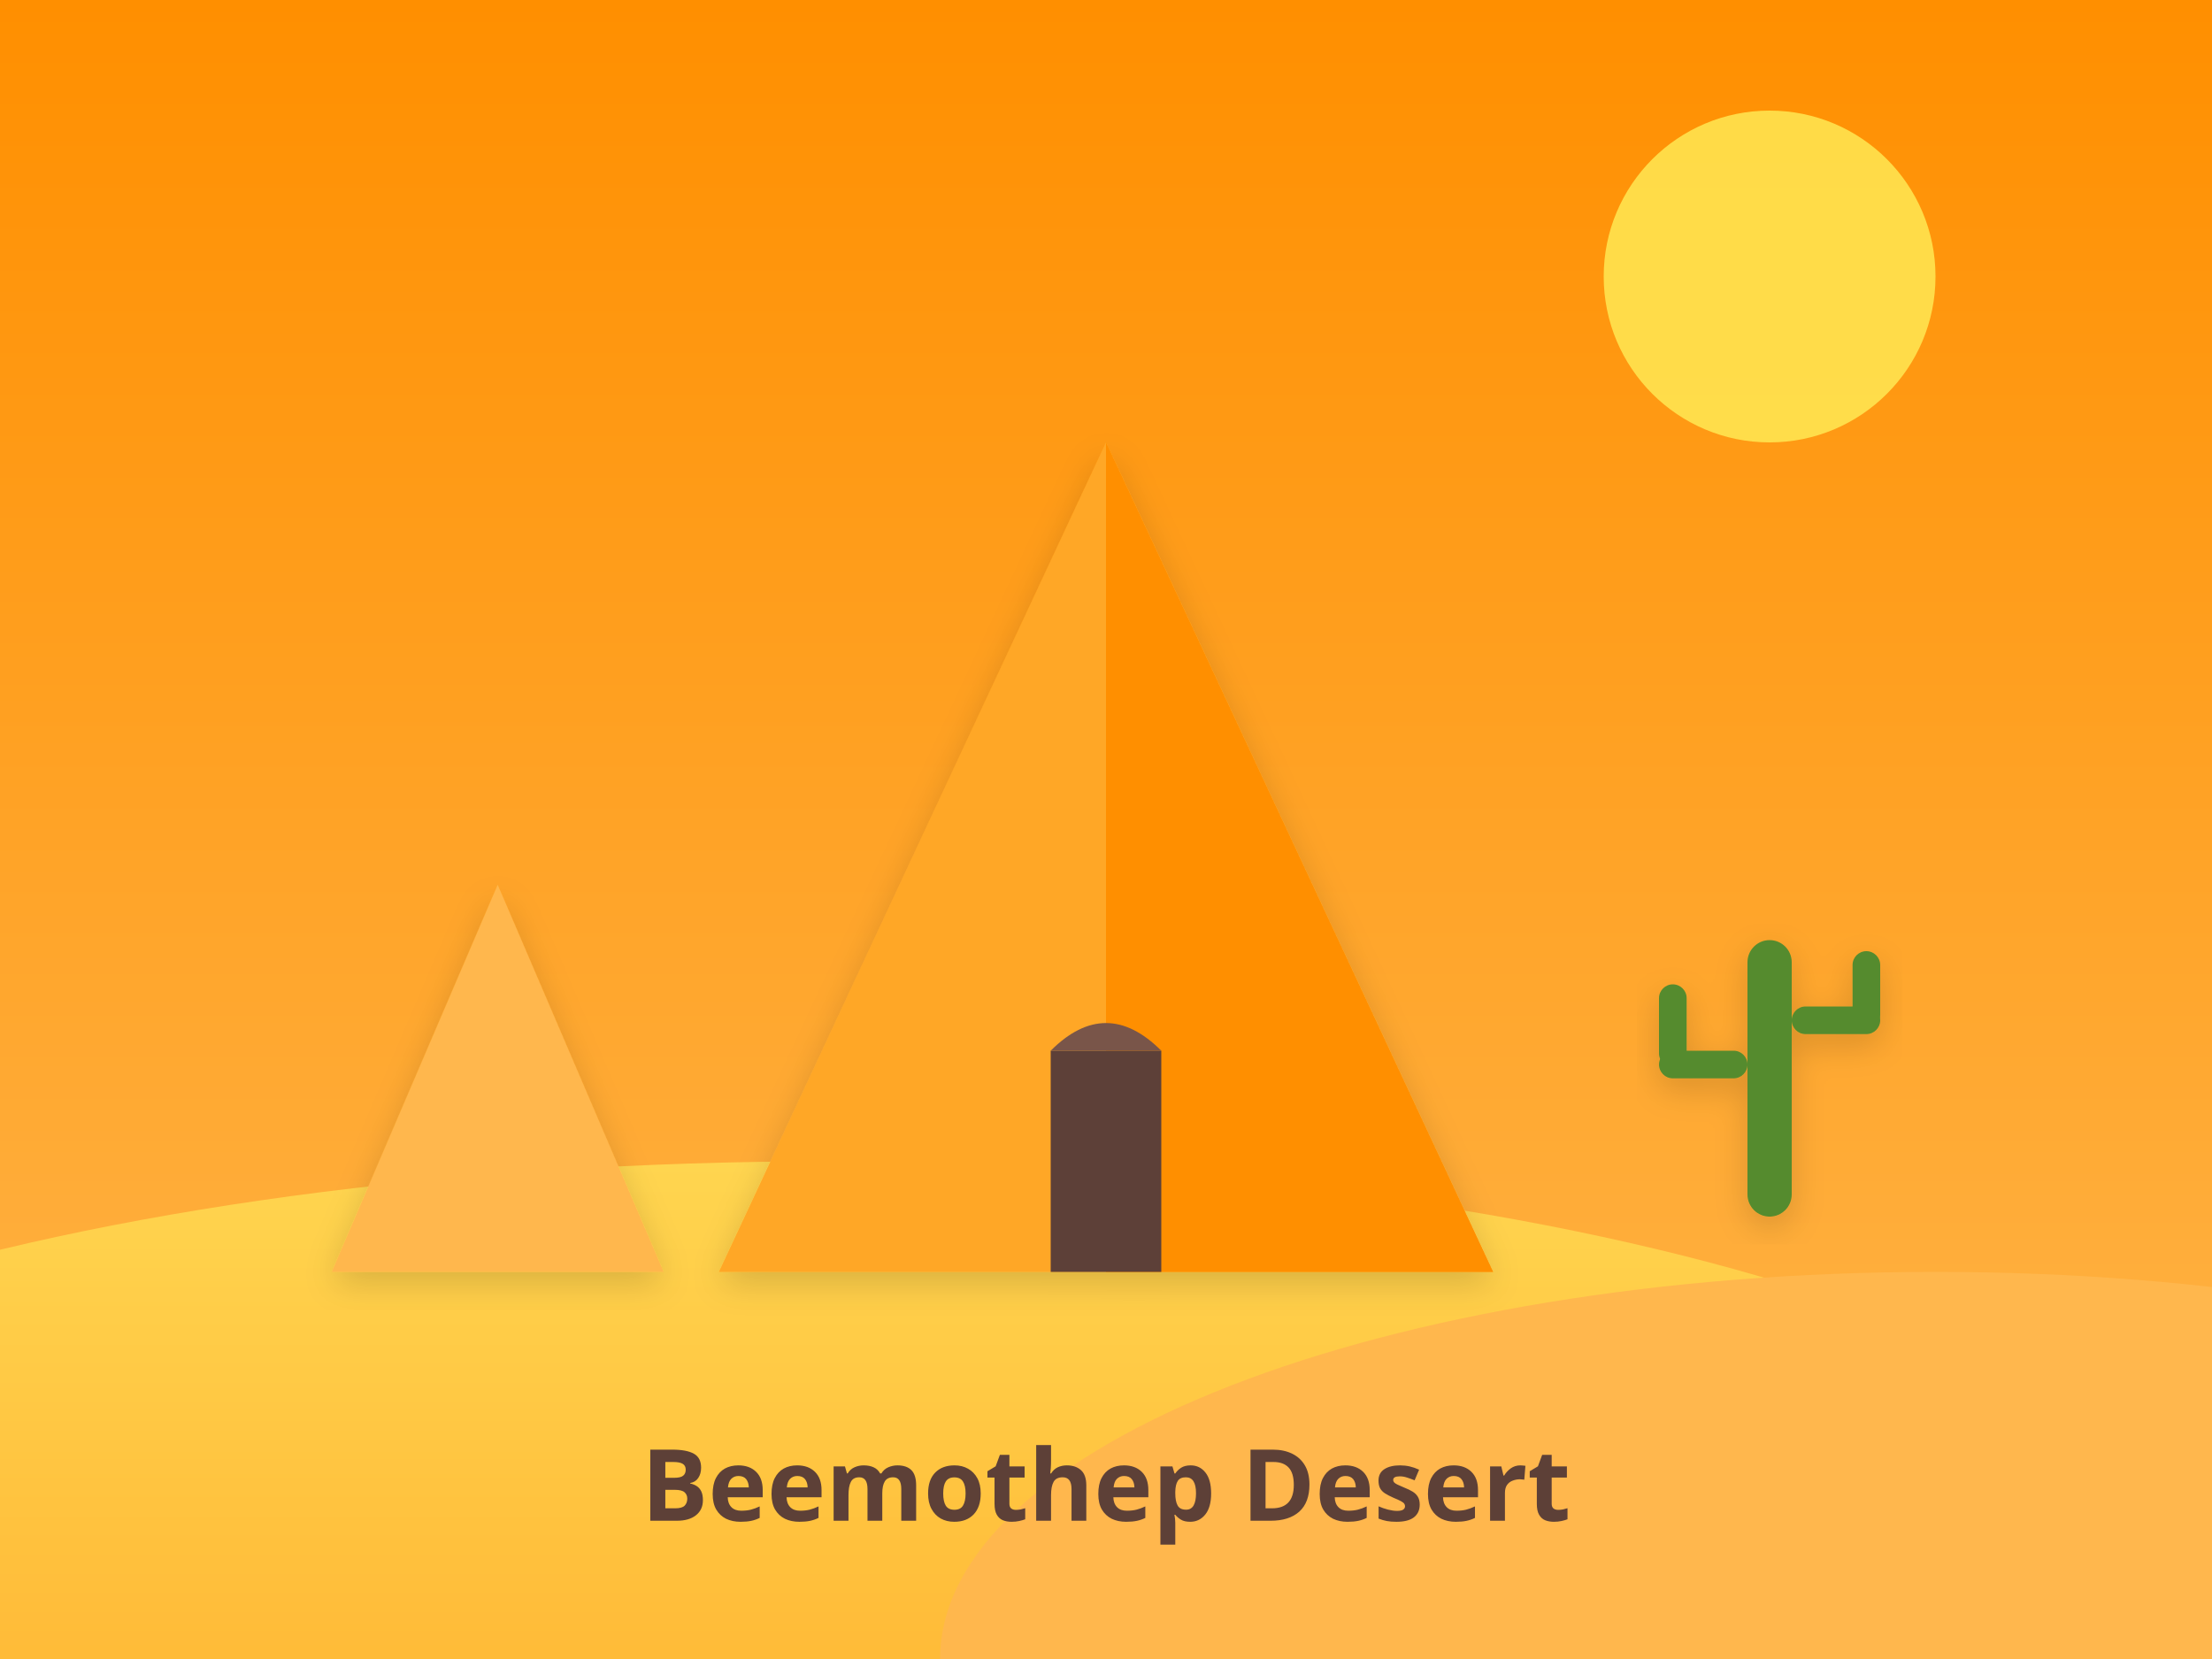
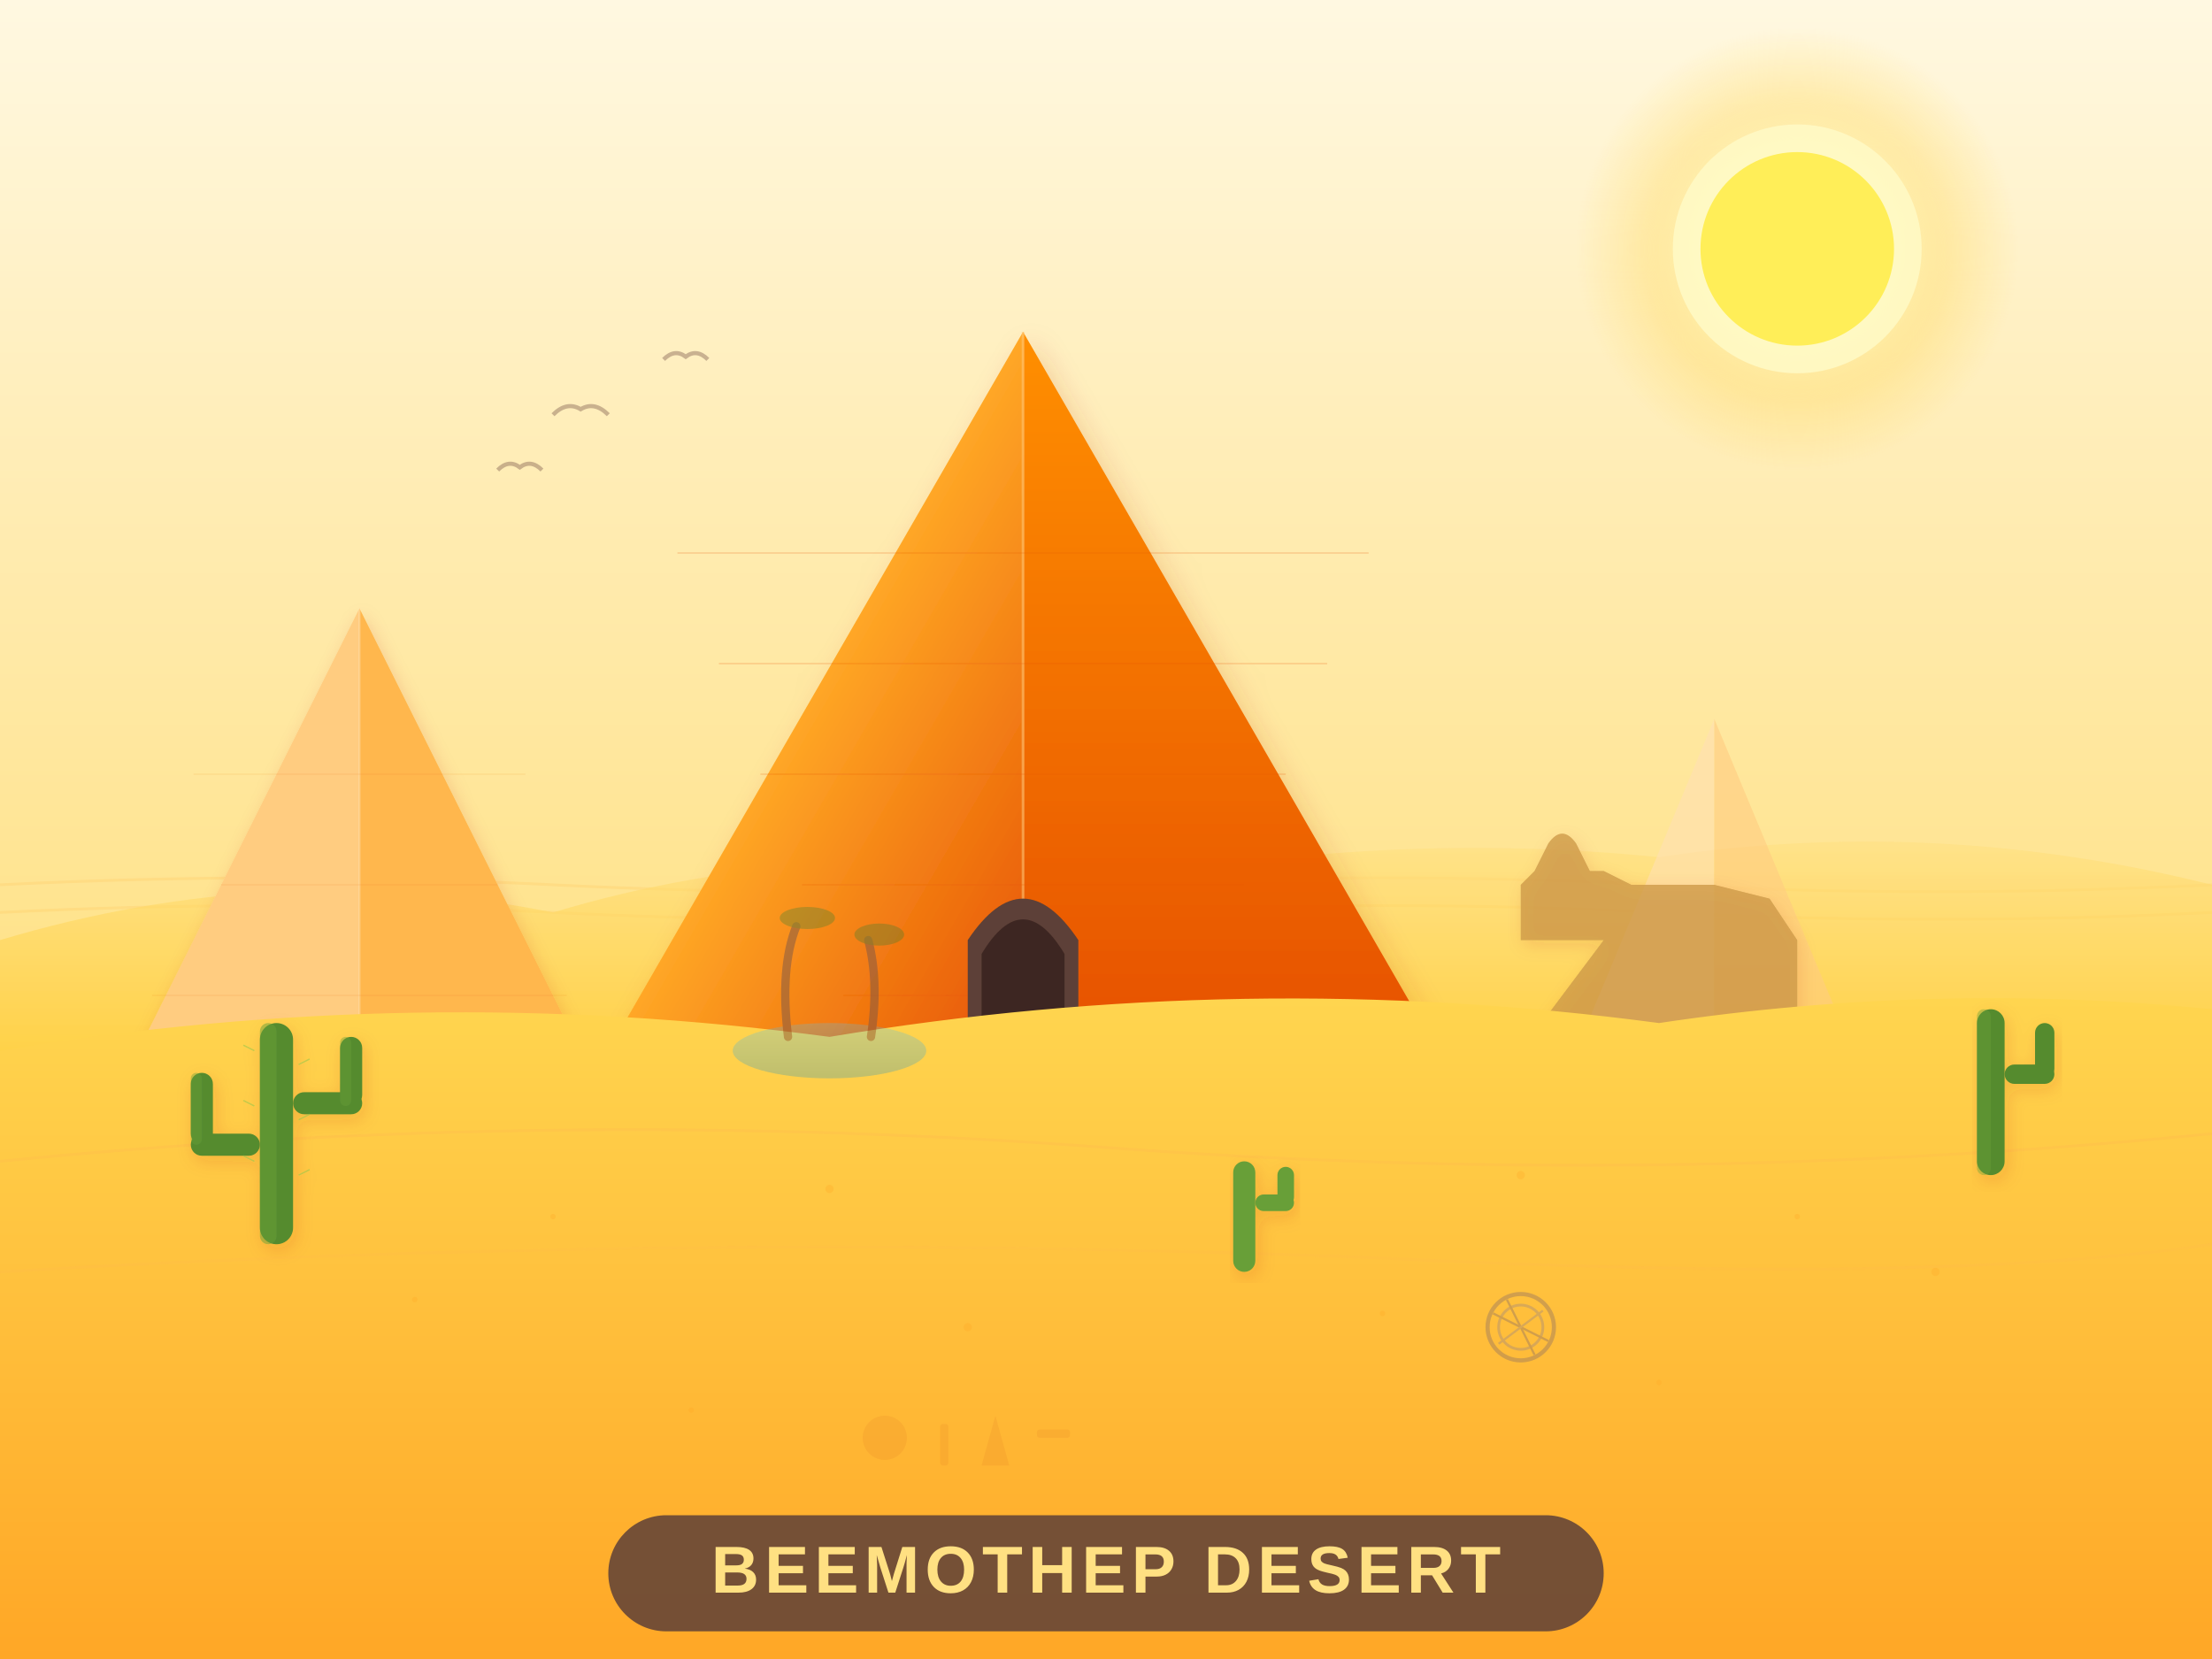
- <svg xmlns="http://www.w3.org/2000/svg" viewBox="0 0 400 300" width="400" height="300">
+ <svg xmlns="http://www.w3.org/2000/svg" viewBox="0 0 800 600" width="800" height="600">
  <defs>
    <linearGradient id="sky" x1="0" y1="0" x2="0" y2="1">
-       <stop offset="0%" stop-color="#FF8F00" />
-       <stop offset="100%" stop-color="#FFB74D" />
+       <stop offset="0%" stop-color="#FFF8E1" />
+       <stop offset="30%" stop-color="#FFECB3" />
+       <stop offset="100%" stop-color="#FFD54F" />
    </linearGradient>
-     <linearGradient id="sand" x1="0" y1="0" x2="0" y2="1">
+     <linearGradient id="sandFar" x1="0" y1="0" x2="0" y2="1">
+       <stop offset="0%" stop-color="#FFE082" />
+       <stop offset="100%" stop-color="#FFC107" />
+     </linearGradient>
+     <linearGradient id="sandNear" x1="0" y1="0" x2="0" y2="1">
      <stop offset="0%" stop-color="#FFD54F" />
      <stop offset="100%" stop-color="#FFA726" />
    </linearGradient>
-     <filter id="s">
-       <feDropShadow dx="0" dy="2" stdDeviation="3" flood-color="#000" flood-opacity="0.15" />
+     <linearGradient id="pyramid1" x1="0" y1="0" x2="1" y2="1">
+       <stop offset="0%" stop-color="#FFB74D" />
+       <stop offset="50%" stop-color="#FFA726" />
+       <stop offset="100%" stop-color="#E65100" />
+     </linearGradient>
+     <linearGradient id="pyramid1shadow" x1="0" y1="0" x2="0" y2="1">
+       <stop offset="0%" stop-color="#FF8F00" />
+       <stop offset="100%" stop-color="#E65100" />
+     </linearGradient>
+     <linearGradient id="pyramid2" x1="0" y1="0" x2="1" y2="1">
+       <stop offset="0%" stop-color="#FFCC80" />
+       <stop offset="100%" stop-color="#FFB74D" />
+     </linearGradient>
+     <radialGradient id="sunGlow" cx="50%" cy="50%" r="50%">
+       <stop offset="0%" stop-color="#FFFFFF" stop-opacity="1" />
+       <stop offset="40%" stop-color="#FFF9C4" stop-opacity="0.8" />
+       <stop offset="70%" stop-color="#FFD54F" stop-opacity="0.3" />
+       <stop offset="100%" stop-color="#FFD54F" stop-opacity="0" />
+     </radialGradient>
+     <linearGradient id="oasis" x1="0" y1="0" x2="0" y2="1">
+       <stop offset="0%" stop-color="#4FC3F7" />
+       <stop offset="100%" stop-color="#0288D1" />
+     </linearGradient>
+     <filter id="shadow">
+       <feDropShadow dx="3" dy="4" stdDeviation="5" flood-color="#BF360C" flood-opacity="0.2" />
+     </filter>
+     <filter id="heatHaze">
+       <feTurbulence baseFrequency="0.02" numOctaves="2" result="turbulence" />
+       <feDisplacementMap in="SourceGraphic" in2="turbulence" scale="2" />
+     </filter>
+     <filter id="softShadow">
+       <feDropShadow dx="1" dy="2" stdDeviation="3" flood-color="#BF360C" flood-opacity="0.15" />
    </filter>
  </defs>
-   <rect width="400" height="300" fill="url(#sky)" />
-   <circle cx="320" cy="50" r="30" fill="#FFEE58" opacity="0.8" />
-   <ellipse cx="150" cy="290" rx="250" ry="80" fill="url(#sand)" />
-   <ellipse cx="350" cy="300" rx="180" ry="70" fill="#FFB74D" />
-   <g filter="url(#s)">
-     <polygon points="200,80 130,230 270,230" fill="#FFA726" />
-     <polygon points="200,80 200,230 270,230" fill="#FF8F00" />
-     <rect x="190" y="190" width="20" height="40" fill="#5D4037" />
-     <path d="M190,190 Q200,180 210,190" fill="#795548" />
+   <rect width="800" height="600" fill="url(#sky)" />
+   <circle cx="650" cy="90" r="80" fill="url(#sunGlow)" />
+   <circle cx="650" cy="90" r="45" fill="#FFF9C4" opacity="0.9" />
+   <circle cx="650" cy="90" r="35" fill="#FFEE58" />
+   <g opacity="0.1" stroke="#FF8F00" stroke-width="1" fill="none">
+     <path d="M0,320 Q100,315 200,320 Q300,325 400,320 Q500,315 600,320 Q700,325 800,320" />
+     <path d="M0,330 Q100,325 200,330 Q300,335 400,330 Q500,325 600,330 Q700,335 800,330" />
  </g>
-   <polygon points="90,160 60,230 120,230" fill="#FFB74D" filter="url(#s)" />
-   <g transform="translate(320, 200)" filter="url(#s)">
-     <rect x="-4" y="-30" width="8" height="50" rx="4" fill="#558B2F" />
-     <rect x="4" y="-18" width="16" height="5" rx="2.5" fill="#558B2F" />
-     <rect x="15" y="-28" width="5" height="14" rx="2.5" fill="#558B2F" />
-     <rect x="-20" y="-10" width="16" height="5" rx="2.5" fill="#558B2F" />
-     <rect x="-20" y="-22" width="5" height="15" rx="2.5" fill="#558B2F" />
+   <path d="M0,340 Q100,310 200,330 Q300,300 400,320 Q500,300 600,310 Q700,295 800,320 L800,400 L0,400Z" fill="url(#sandFar)" opacity="0.6" />
+   <g filter="url(#shadow)">
+     <polygon points="370,120 220,380 370,380" fill="url(#pyramid1)" />
+     <polygon points="370,120 370,380 520,380" fill="url(#pyramid1shadow)" />
+     <line x1="370" y1="120" x2="370" y2="380" stroke="#FFCC80" stroke-width="1" opacity="0.5" />
+     <g stroke="#E65100" stroke-width="0.5" opacity="0.2">
+       <line x1="245" y1="200" x2="495" y2="200" />
+       <line x1="260" y1="240" x2="480" y2="240" />
+       <line x1="275" y1="280" x2="465" y2="280" />
+       <line x1="290" y1="320" x2="450" y2="320" />
+       <line x1="305" y1="360" x2="435" y2="360" />
+     </g>
+     <path d="M350,340 Q370,310 390,340 L390,380 L350,380Z" fill="#5D4037" />
+     <path d="M355,345 Q370,320 385,345 L385,380 L355,380Z" fill="#3E2723" />
  </g>
-   <text x="200" y="275" text-anchor="middle" font-family="sans-serif" font-weight="800" font-size="18" fill="#5D4037">Beemothep Desert</text>
+   <g filter="url(#softShadow)">
+     <polygon points="130,220 50,380 130,380" fill="#FFCC80" />
+     <polygon points="130,220 130,380 210,380" fill="#FFB74D" />
+     <line x1="130" y1="220" x2="130" y2="380" stroke="#FFE0B2" stroke-width="0.8" opacity="0.4" />
+     <g stroke="#E65100" stroke-width="0.3" opacity="0.15">
+       <line x1="70" y1="280" x2="190" y2="280" />
+       <line x1="80" y1="320" x2="180" y2="320" />
+       <line x1="55" y1="360" x2="205" y2="360" />
+     </g>
+   </g>
+   <g opacity="0.6">
+     <polygon points="620,260 570,380 620,380" fill="#FFE0B2" />
+     <polygon points="620,260 620,380 670,380" fill="#FFCC80" />
+   </g>
+   <g transform="translate(580, 340)" filter="url(#softShadow)">
+     <path d="M0,0 L-30,0 L-30,-20 L-25,-25 L-20,-35 Q-15,-42 -10,-35 L-5,-25 L0,-25 L10,-20 L40,-20 L60,-15 L70,0 L70,40 L-30,40Z" fill="#D4A050" opacity="0.7" />
+     <path d="M0,0 L-30,0 L-30,-20 L-25,-25 L-20,-35 Q-15,-42 -10,-35 L-5,-25 L0,-25 L10,-20 L40,-20 L60,-15 L70,0 L70,40 L-30,40Z" fill="#BF8C3A" opacity="0.3" />
+   </g>
+   <path d="M0,380 Q150,355 300,375 Q450,350 600,370 Q700,355 800,365 L800,600 L0,600Z" fill="url(#sandNear)" />
+   <path d="M0,420 Q200,400 400,415 Q600,430 800,410" fill="none" stroke="#FFB74D" stroke-width="1" opacity="0.3" />
+   <path d="M0,460 Q250,445 500,455 Q700,465 800,450" fill="none" stroke="#FFB74D" stroke-width="1" opacity="0.2" />
+   <g fill="#FFA726" opacity="0.3">
+     <circle cx="100" cy="420" r="1.5" />
+     <circle cx="200" cy="440" r="1" />
+     <circle cx="300" cy="430" r="1.5" />
+     <circle cx="450" cy="450" r="1" />
+     <circle cx="550" cy="425" r="1.5" />
+     <circle cx="650" cy="440" r="1" />
+     <circle cx="150" cy="470" r="1" />
+     <circle cx="350" cy="480" r="1.5" />
+     <circle cx="500" cy="475" r="1" />
+     <circle cx="700" cy="460" r="1.5" />
+     <circle cx="250" cy="510" r="1" />
+     <circle cx="600" cy="500" r="1" />
+   </g>
+   <g transform="translate(100, 430)" filter="url(#softShadow)">
+     <rect x="-6" y="-60" width="12" height="80" rx="6" fill="#558B2F" />
+     <rect x="-6" y="-60" width="6" height="80" rx="3" fill="#689F38" opacity="0.5" />
+     <rect x="6" y="-35" width="25" height="8" rx="4" fill="#558B2F" />
+     <rect x="23" y="-55" width="8" height="25" rx="4" fill="#558B2F" />
+     <rect x="23" y="-55" width="4" height="25" rx="2" fill="#689F38" opacity="0.4" />
+     <rect x="-31" y="-20" width="25" height="8" rx="4" fill="#558B2F" />
+     <rect x="-31" y="-42" width="8" height="26" rx="4" fill="#558B2F" />
+     <rect x="-31" y="-42" width="4" height="26" rx="2" fill="#689F38" opacity="0.4" />
+     <g stroke="#8BC34A" stroke-width="0.5" opacity="0.5">
+       <line x1="-8" y1="-50" x2="-12" y2="-52" />
+       <line x1="8" y1="-45" x2="12" y2="-47" />
+       <line x1="-8" y1="-30" x2="-12" y2="-32" />
+       <line x1="8" y1="-25" x2="12" y2="-27" />
+       <line x1="-8" y1="-10" x2="-12" y2="-12" />
+       <line x1="8" y1="-5" x2="12" y2="-7" />
+     </g>
+   </g>
+   <g transform="translate(720, 410)" filter="url(#softShadow)">
+     <rect x="-5" y="-45" width="10" height="60" rx="5" fill="#558B2F" />
+     <rect x="-5" y="-45" width="5" height="60" rx="2.5" fill="#689F38" opacity="0.4" />
+     <rect x="5" y="-25" width="18" height="7" rx="3.5" fill="#558B2F" />
+     <rect x="16" y="-40" width="7" height="20" rx="3.5" fill="#558B2F" />
+   </g>
+   <g transform="translate(450, 450)" filter="url(#softShadow)">
+     <rect x="-4" y="-30" width="8" height="40" rx="4" fill="#689F38" />
+     <rect x="4" y="-18" width="14" height="6" rx="3" fill="#689F38" />
+     <rect x="12" y="-28" width="6" height="14" rx="3" fill="#689F38" />
+   </g>
+   <g transform="translate(300, 380)" opacity="0.5">
+     <ellipse cx="0" cy="0" rx="35" ry="10" fill="url(#oasis)" opacity="0.5" />
+     <path d="M-15,-5 Q-18,-30 -12,-45" stroke="#795548" stroke-width="3" fill="none" stroke-linecap="round" />
+     <ellipse cx="-8" cy="-48" rx="10" ry="4" fill="#2E7D32" opacity="0.6" />
+     <path d="M15,-5 Q18,-25 14,-40" stroke="#795548" stroke-width="3" fill="none" stroke-linecap="round" />
+     <ellipse cx="18" cy="-42" rx="9" ry="4" fill="#2E7D32" opacity="0.6" />
+   </g>
+   <g stroke="#795548" stroke-width="1.5" fill="none" opacity="0.4">
+     <path d="M200,150 Q205,145 210,148 Q215,145 220,150" />
+     <path d="M240,130 Q244,126 248,129 Q252,126 256,130" />
+     <path d="M180,170 Q184,166 188,169 Q192,166 196,170" />
+   </g>
+   <g transform="translate(550, 480)" opacity="0.4">
+     <circle cx="0" cy="0" r="12" fill="none" stroke="#8D6E63" stroke-width="1.5" />
+     <circle cx="0" cy="0" r="8" fill="none" stroke="#A1887F" stroke-width="1" />
+     <line x1="-10" y1="-5" x2="10" y2="5" stroke="#8D6E63" stroke-width="0.8" />
+     <line x1="-5" y1="-10" x2="5" y2="10" stroke="#8D6E63" stroke-width="0.8" />
+     <line x1="-8" y1="6" x2="8" y2="-6" stroke="#A1887F" stroke-width="0.8" />
+   </g>
+   <g opacity="0.08" fill="#BF360C">
+     <circle cx="320" cy="520" r="8" />
+     <rect x="340" y="515" width="3" height="15" rx="1" />
+     <polygon points="360,512 365,530 355,530" />
+     <rect x="375" y="517" width="12" height="3" rx="1" />
+   </g>
+   <rect x="220" y="548" width="360" height="42" rx="21" fill="#5D4037" opacity="0.85" />
+   <text x="400" y="576" text-anchor="middle" font-family="'Segoe UI', Arial, sans-serif" font-weight="800" font-size="24" fill="#FFE082" letter-spacing="2">BEEMOTHEP DESERT</text>
</svg>
